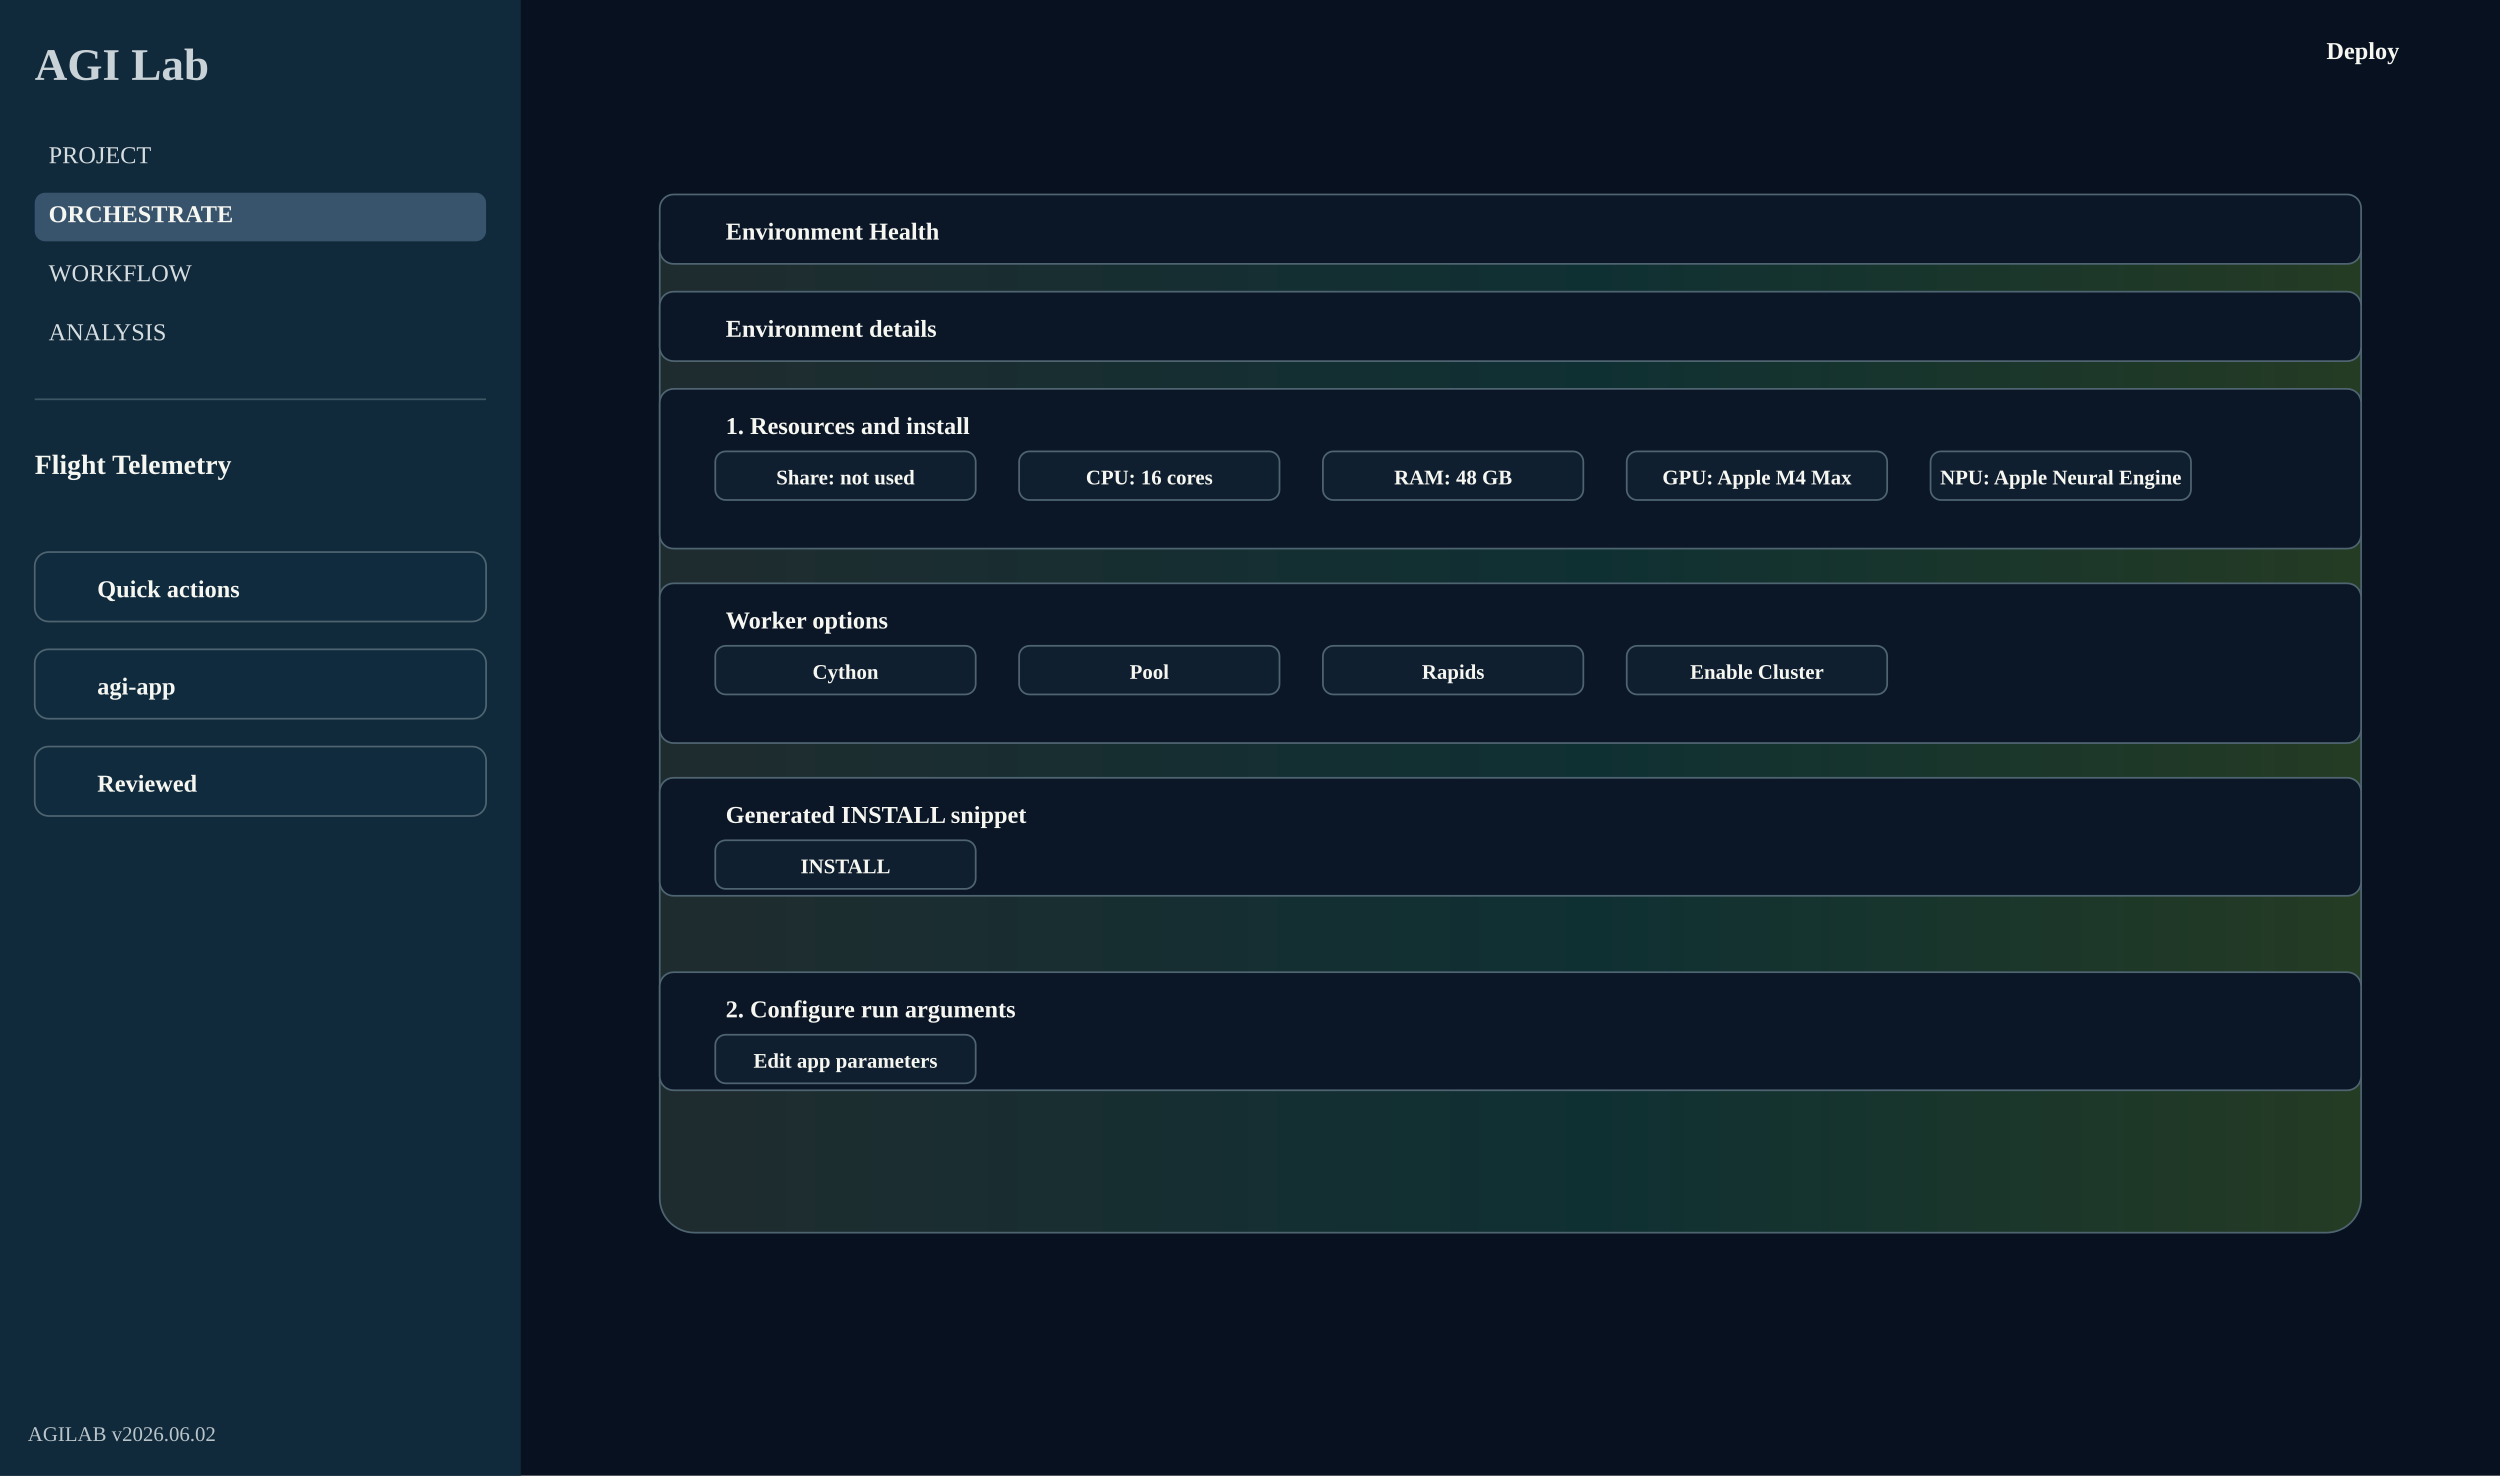
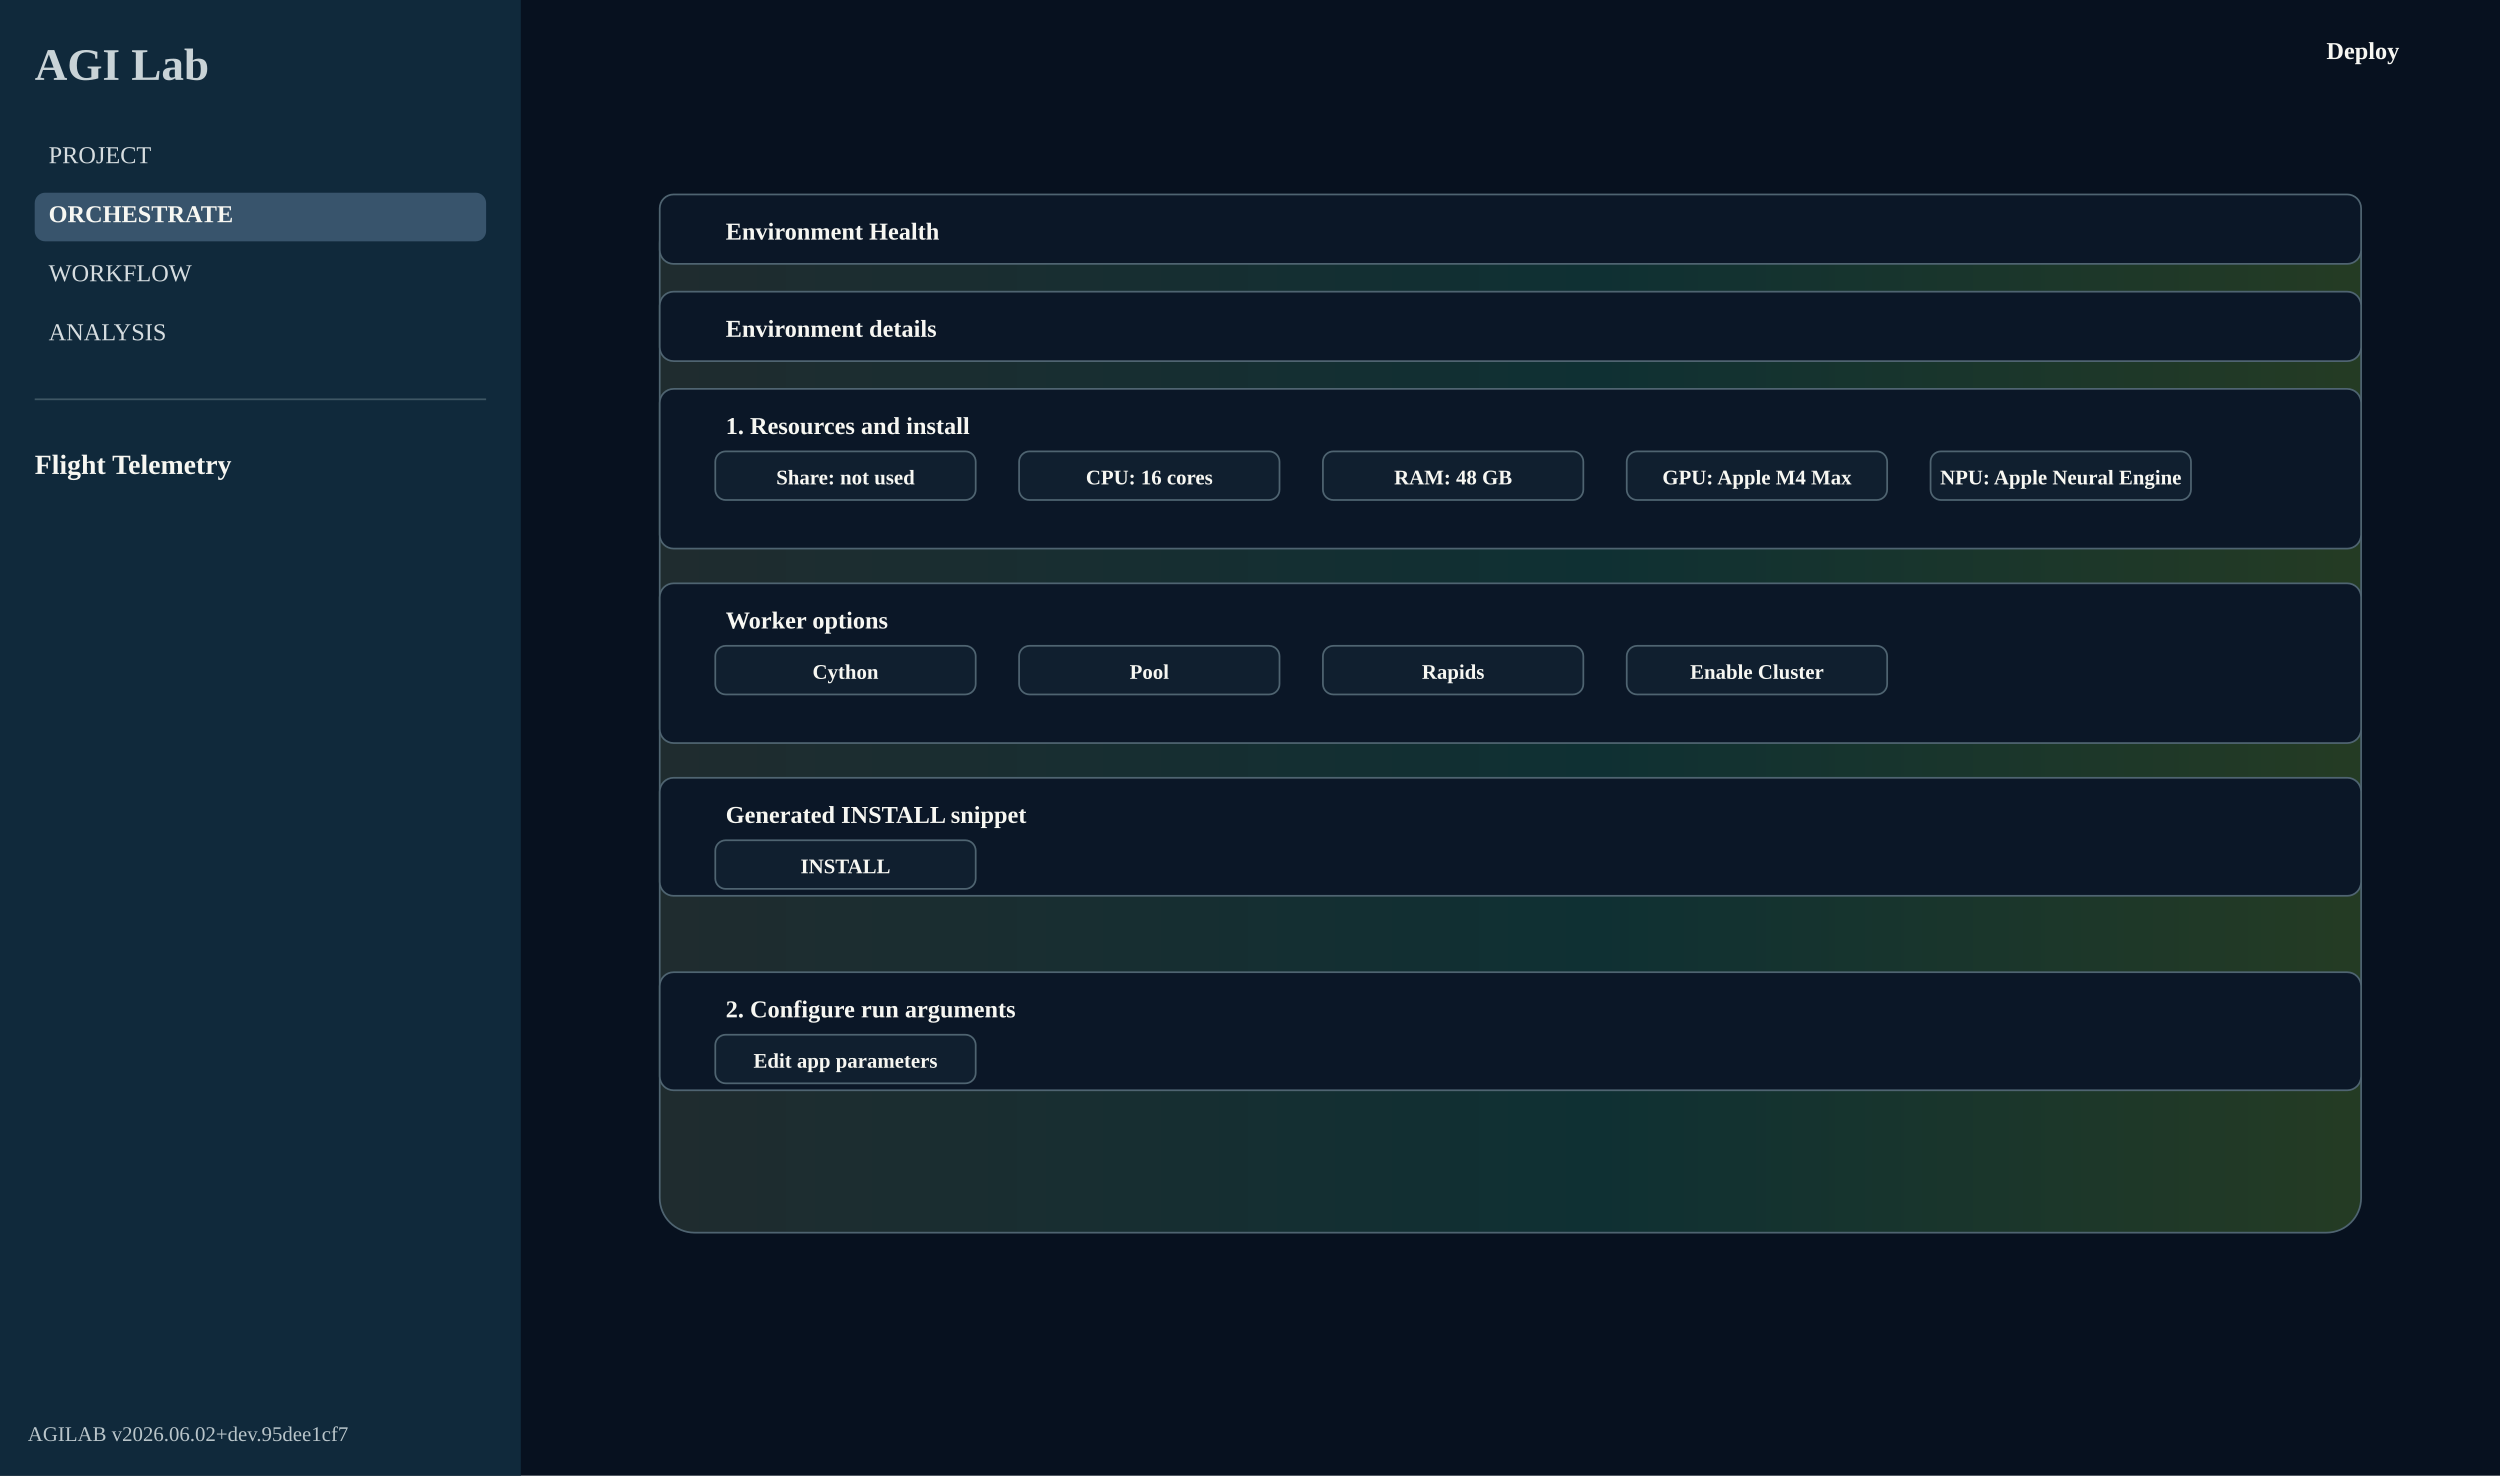
<svg xmlns="http://www.w3.org/2000/svg" viewBox="0 0 1440 850" role="img" aria-labelledby="title desc">
  <defs>
    <linearGradient id="panelGradient" x1="0" x2="1">
      <stop offset="0" stop-color="#1f2c2f" />
      <stop offset="0.55" stop-color="#0f3033" />
      <stop offset="1" stop-color="#243b24" />
    </linearGradient>
  </defs>
  <rect x="0" y="0" width="1440" height="850" rx="0" fill="#07111f" />
  <rect x="0" y="0" width="300" height="850" rx="0" fill="#10293b" />
  <text x="20" y="46" font-size="26" font-weight="700" fill="#c9d3d7" text-anchor="start">AGI Lab</text>
  <text x="28" y="94" font-size="14" font-weight="500" fill="#d6dde0" text-anchor="start">PROJECT</text>
  <rect x="20" y="111" width="260" height="28" rx="6" fill="#38546c" />
  <text x="28" y="128" font-size="14" font-weight="800" fill="#f7f7f2" text-anchor="start">ORCHESTRATE</text>
  <text x="28" y="162" font-size="14" font-weight="500" fill="#d6dde0" text-anchor="start">WORKFLOW</text>
  <text x="28" y="196" font-size="14" font-weight="500" fill="#d6dde0" text-anchor="start">ANALYSIS</text>
  <line x1="20" y1="230" x2="280" y2="230" stroke="#4e6572" stroke-width="1" opacity="0.75" />
  <text x="20" y="273" font-size="16" font-weight="700" fill="#f7f7f2" text-anchor="start">Flight Telemetry</text>
-   <rect x="20" y="318" width="260" height="40" rx="8" fill="#102b3d" stroke="#4f6471" stroke-width="1" />
-   <text x="56" y="344" font-size="14" font-weight="600" fill="#f7f7f2" text-anchor="start">Quick actions</text>
-   <rect x="20" y="374" width="260" height="40" rx="8" fill="#102b3d" stroke="#4f6471" stroke-width="1" />
-   <text x="56" y="400" font-size="14" font-weight="600" fill="#f7f7f2" text-anchor="start">agi-app</text>
-   <rect x="20" y="430" width="260" height="40" rx="8" fill="#102b3d" stroke="#4f6471" stroke-width="1" />
-   <text x="56" y="456" font-size="14" font-weight="600" fill="#f7f7f2" text-anchor="start">Reviewed</text>
-   <text x="16" y="830" font-size="12" font-weight="400" fill="#b9c5ca" text-anchor="start">AGILAB v2026.06.02</text>
+   <text x="16" y="830" font-size="12" font-weight="400" fill="#b9c5ca" text-anchor="start">AGILAB v2026.06.02+dev.95dee1cf7</text>
  <text x="1340" y="34" font-size="14" font-weight="700" fill="#f7f7f2" text-anchor="start">Deploy</text>
  <rect x="380" y="120" width="980" height="590" rx="20" fill="url(#panelGradient)" stroke="#4f6471" stroke-width="1" />
  <line x1="400" y1="135" x2="1328" y2="135" stroke="#cda759" stroke-width="1" opacity="0.8" />
  <rect x="380" y="112" width="980" height="40" rx="8" fill="#0b1727" stroke="#4f6471" stroke-width="1" />
  <text x="418" y="138" font-size="14" font-weight="700" fill="#f7f7f2" text-anchor="start">Environment Health</text>
  <rect x="380" y="168" width="980" height="40" rx="8" fill="#0b1727" stroke="#4f6471" stroke-width="1" />
  <text x="418" y="194" font-size="14" font-weight="700" fill="#f7f7f2" text-anchor="start">Environment details</text>
  <rect x="380" y="224" width="980" height="92" rx="8" fill="#0b1727" stroke="#4f6471" stroke-width="1" />
  <text x="418" y="250" font-size="14" font-weight="700" fill="#f7f7f2" text-anchor="start">1. Resources and install</text>
  <rect x="412" y="260" width="150" height="28" rx="6" fill="#101f2f" stroke="#4f6471" stroke-width="1" />
  <text x="487" y="279" font-size="12" font-weight="600" fill="#f7f7f2" text-anchor="middle">Share: not used</text>
  <rect x="587" y="260" width="150" height="28" rx="6" fill="#101f2f" stroke="#4f6471" stroke-width="1" />
  <text x="662" y="279" font-size="12" font-weight="600" fill="#f7f7f2" text-anchor="middle">CPU: 16 cores</text>
  <rect x="762" y="260" width="150" height="28" rx="6" fill="#101f2f" stroke="#4f6471" stroke-width="1" />
  <text x="837" y="279" font-size="12" font-weight="600" fill="#f7f7f2" text-anchor="middle">RAM: 48 GB</text>
  <rect x="937" y="260" width="150" height="28" rx="6" fill="#101f2f" stroke="#4f6471" stroke-width="1" />
  <text x="1012" y="279" font-size="12" font-weight="600" fill="#f7f7f2" text-anchor="middle">GPU: Apple M4 Max</text>
  <rect x="1112" y="260" width="150" height="28" rx="6" fill="#101f2f" stroke="#4f6471" stroke-width="1" />
  <text x="1187" y="279" font-size="12" font-weight="600" fill="#f7f7f2" text-anchor="middle">NPU: Apple Neural Engine</text>
  <rect x="380" y="336" width="980" height="92" rx="8" fill="#0b1727" stroke="#4f6471" stroke-width="1" />
  <text x="418" y="362" font-size="14" font-weight="700" fill="#f7f7f2" text-anchor="start">Worker options</text>
  <rect x="412" y="372" width="150" height="28" rx="6" fill="#101f2f" stroke="#4f6471" stroke-width="1" />
  <text x="487" y="391" font-size="12" font-weight="600" fill="#f7f7f2" text-anchor="middle">Cython</text>
  <rect x="587" y="372" width="150" height="28" rx="6" fill="#101f2f" stroke="#4f6471" stroke-width="1" />
  <text x="662" y="391" font-size="12" font-weight="600" fill="#f7f7f2" text-anchor="middle">Pool</text>
  <rect x="762" y="372" width="150" height="28" rx="6" fill="#101f2f" stroke="#4f6471" stroke-width="1" />
  <text x="837" y="391" font-size="12" font-weight="600" fill="#f7f7f2" text-anchor="middle">Rapids</text>
  <rect x="937" y="372" width="150" height="28" rx="6" fill="#101f2f" stroke="#4f6471" stroke-width="1" />
  <text x="1012" y="391" font-size="12" font-weight="600" fill="#f7f7f2" text-anchor="middle">Enable Cluster</text>
  <rect x="380" y="448" width="980" height="68" rx="8" fill="#0b1727" stroke="#4f6471" stroke-width="1" />
  <text x="418" y="474" font-size="14" font-weight="700" fill="#f7f7f2" text-anchor="start">Generated INSTALL snippet</text>
  <rect x="412" y="484" width="150" height="28" rx="6" fill="#101f2f" stroke="#4f6471" stroke-width="1" />
  <text x="487" y="503" font-size="12" font-weight="600" fill="#f7f7f2" text-anchor="middle">INSTALL</text>
  <rect x="380" y="560" width="980" height="68" rx="8" fill="#0b1727" stroke="#4f6471" stroke-width="1" />
  <text x="418" y="586" font-size="14" font-weight="700" fill="#f7f7f2" text-anchor="start">2. Configure run arguments</text>
  <rect x="412" y="596" width="150" height="28" rx="6" fill="#101f2f" stroke="#4f6471" stroke-width="1" />
  <text x="487" y="615" font-size="12" font-weight="600" fill="#f7f7f2" text-anchor="middle">Edit app parameters</text>
</svg>
